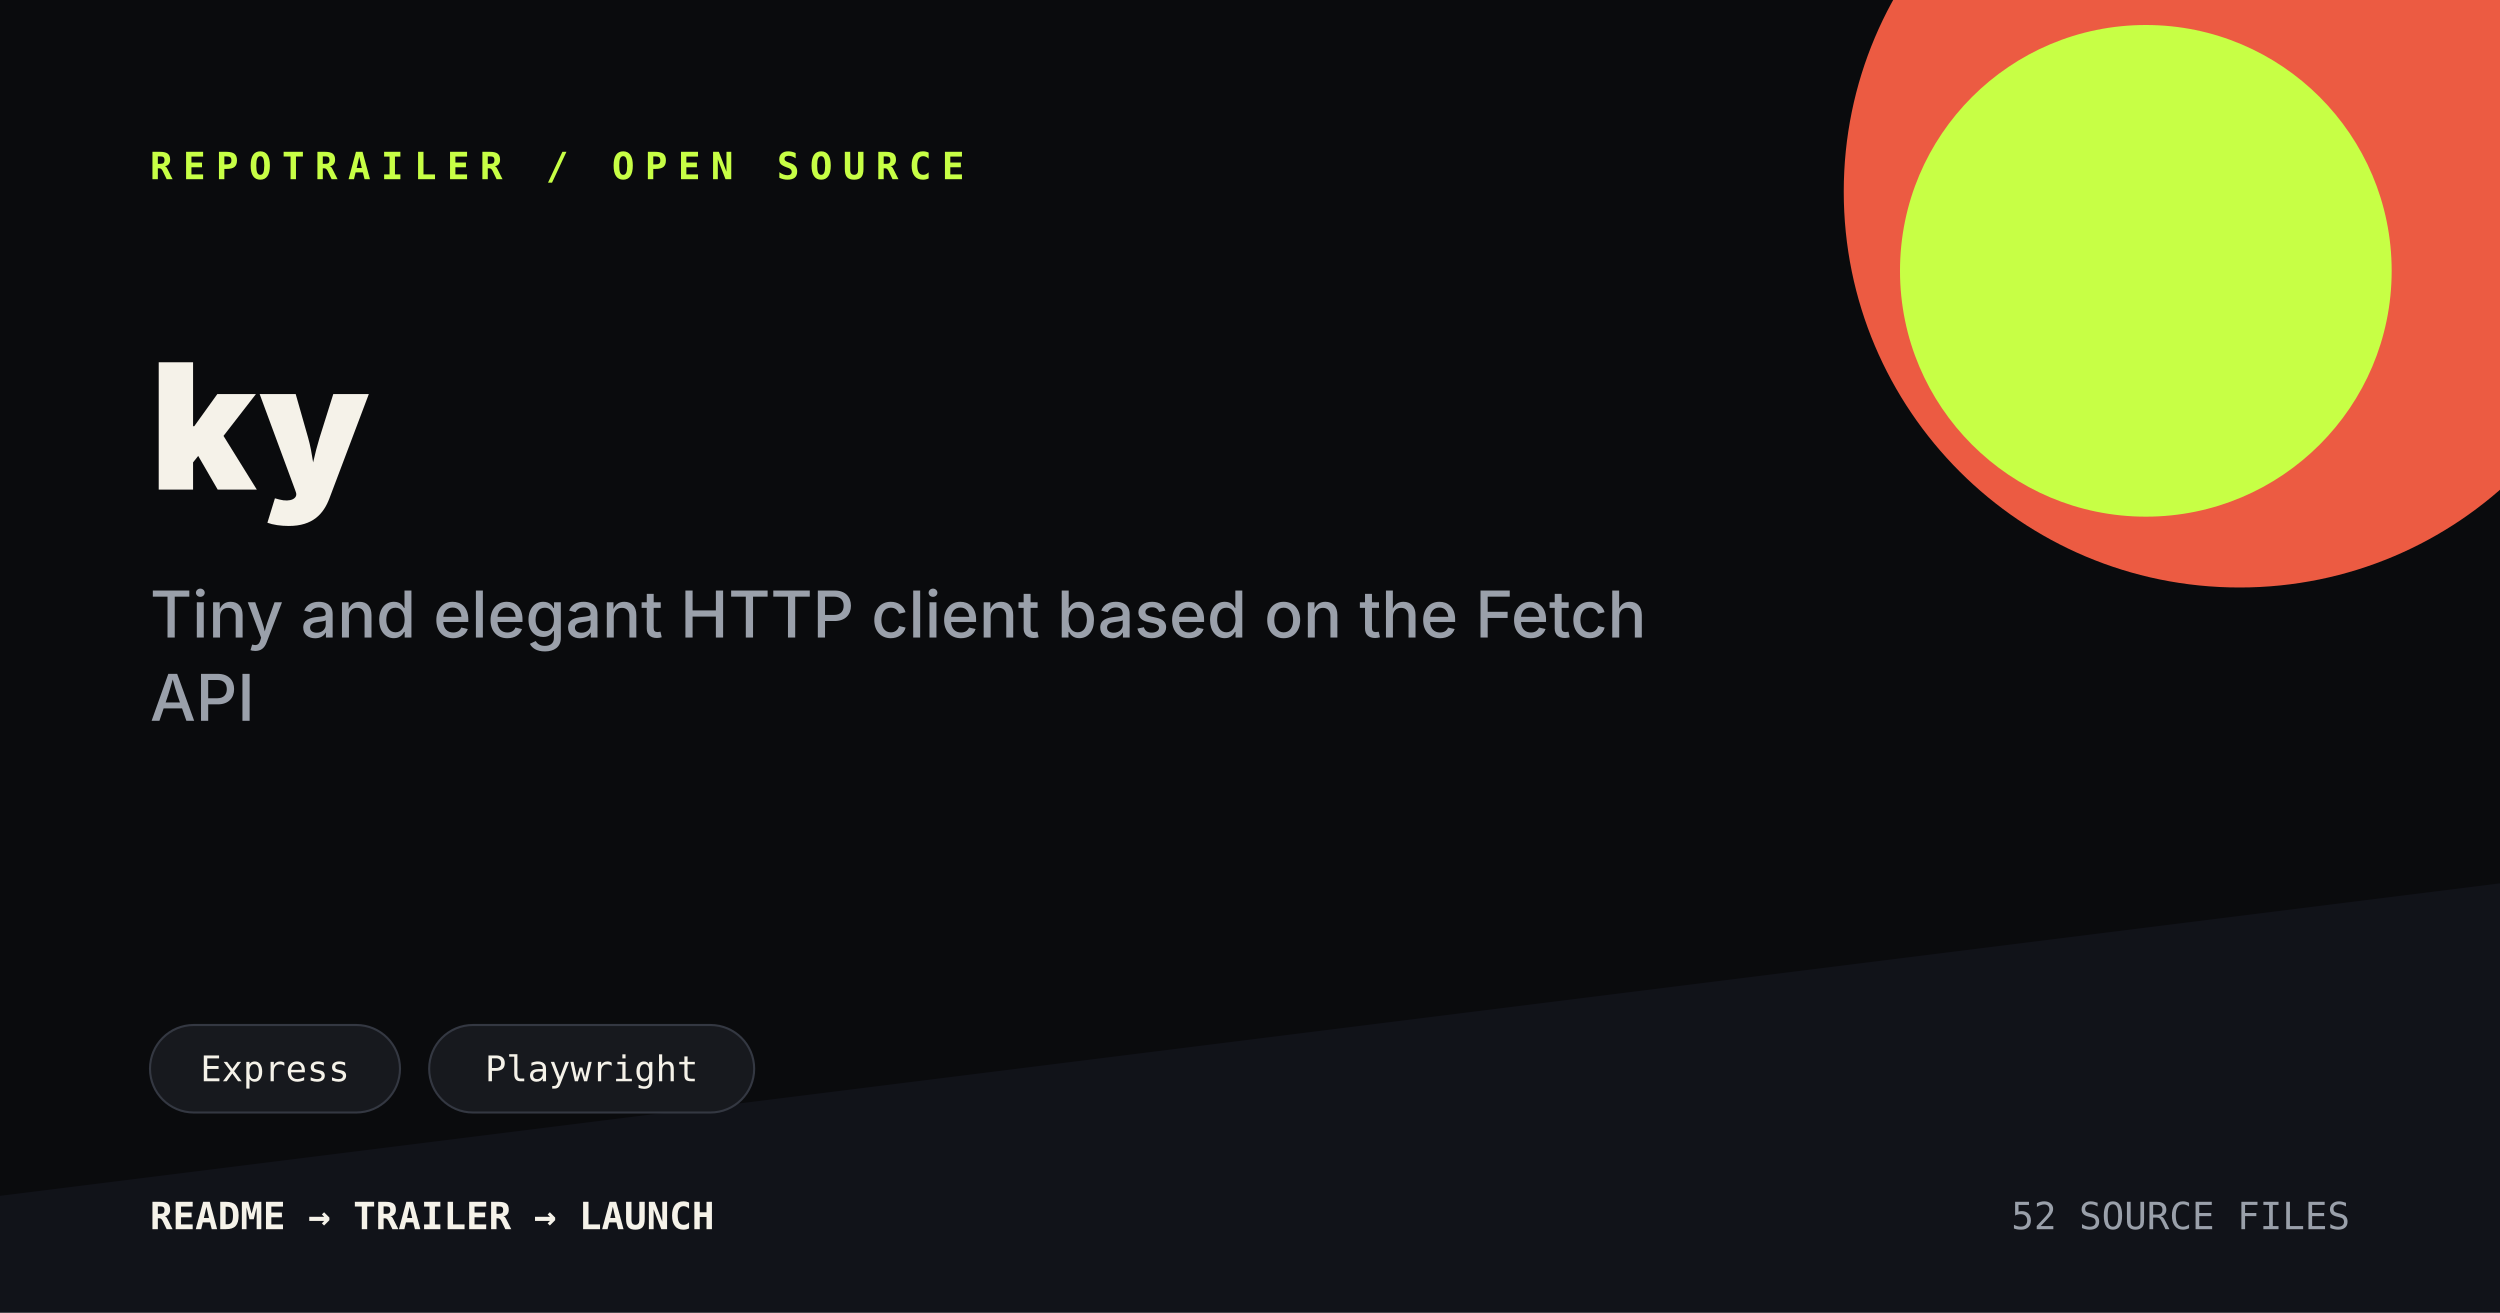
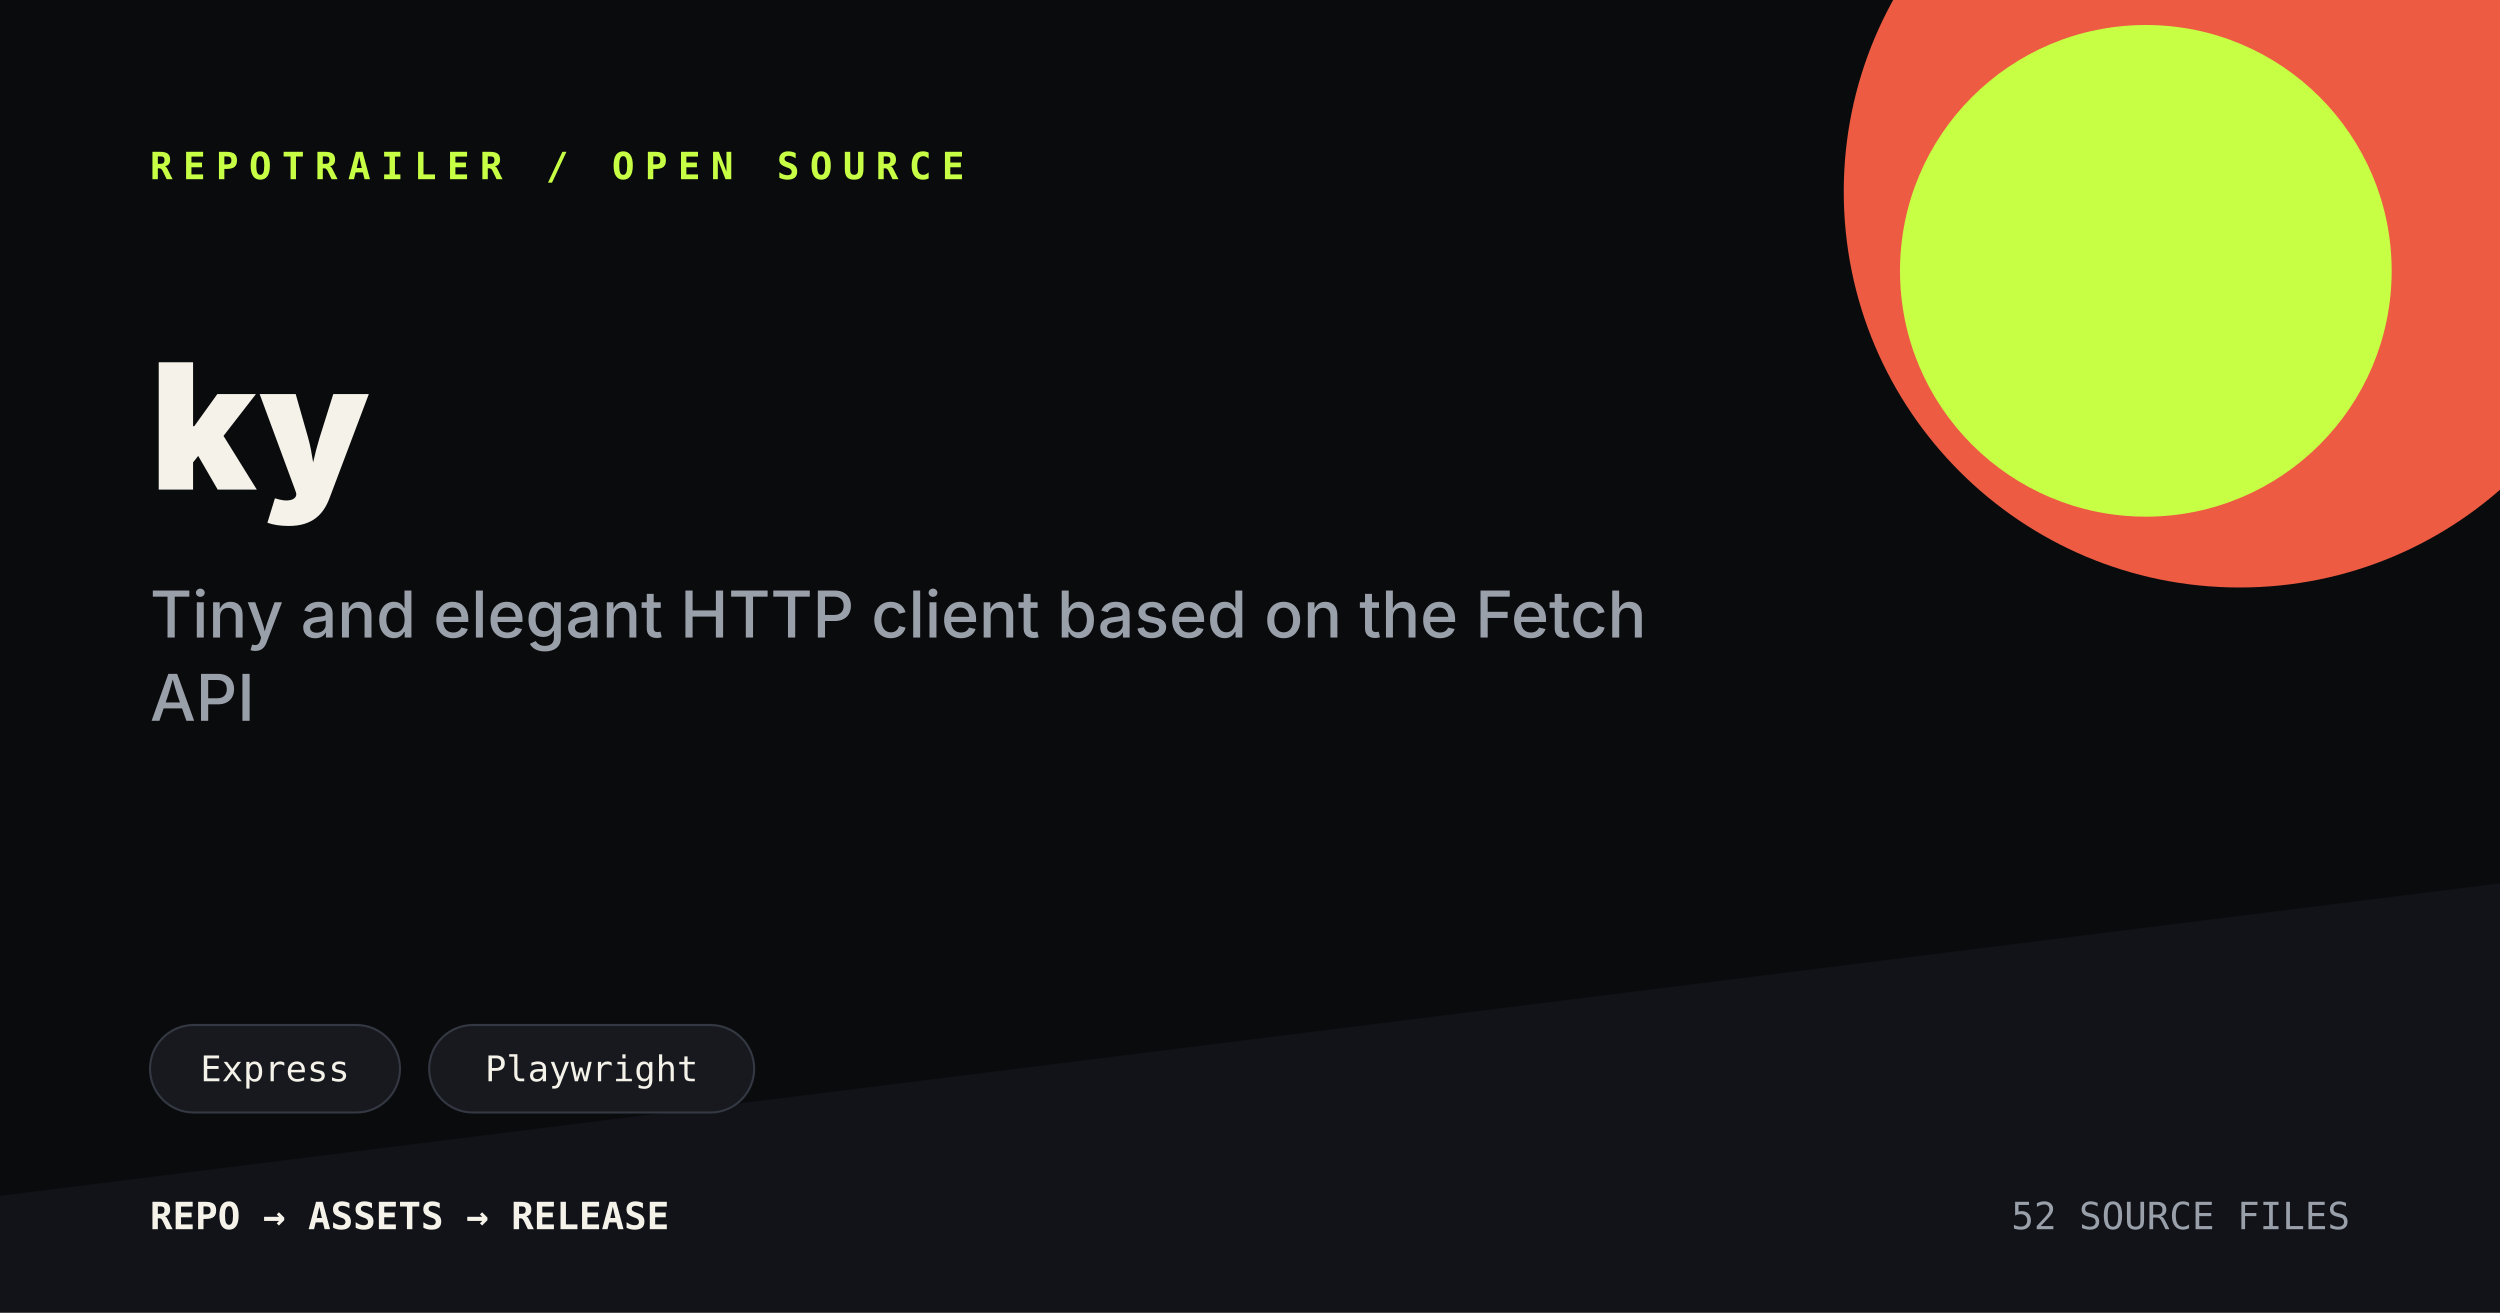
<svg xmlns="http://www.w3.org/2000/svg" width="1200" height="630" viewBox="0 0 1200 630" role="img" aria-label="ky">
  <rect width="1200" height="630" fill="#0a0b0d" />
  <circle cx="1075" cy="92" r="190" fill="#ff6247" opacity=".92" />
  <circle cx="1030" cy="130" r="118" fill="#c7ff45" />
  <path d="M0 574L1200 424V630H0Z" fill="#111319" />
  <text x="72" y="86" fill="#c7ff45" font-size="18" font-weight="800" letter-spacing="5" font-family="ui-monospace, SFMono-Regular, Menlo, monospace">REPOTRAILER / OPEN SOURCE</text>
  <text x="72" y="235" fill="#f5f2e9" font-size="84" font-weight="900" font-family="Inter, ui-sans-serif, system-ui, sans-serif">ky</text>
  <text x="72" y="306" fill="#9aa0aa" font-size="31" font-weight="500" font-family="Inter, ui-sans-serif, system-ui, sans-serif">Tiny and elegant HTTP client based on the Fetch</text>
  <text x="72" y="346" fill="#9aa0aa" font-size="31" font-weight="500" font-family="Inter, ui-sans-serif, system-ui, sans-serif">API</text>
  <g transform="translate(72 492)">
    <rect width="120" height="42" rx="21" fill="#17191e" stroke="#343842" />
    <text x="60" y="27" text-anchor="middle" fill="#f5f2e9" font-size="17" font-family="ui-monospace, SFMono-Regular, Menlo, monospace">Express</text>
  </g>
  <g transform="translate(206 492)">
    <rect width="156" height="42" rx="21" fill="#17191e" stroke="#343842" />
    <text x="78" y="27" text-anchor="middle" fill="#f5f2e9" font-size="17" font-family="ui-monospace, SFMono-Regular, Menlo, monospace">Playwright</text>
  </g>
-   <text x="72" y="590" fill="#f5f2e9" font-size="18" font-weight="700" font-family="ui-monospace, SFMono-Regular, Menlo, monospace">README → TRAILER → LAUNCH</text>
+   <text x="72" y="590" fill="#f5f2e9" font-size="18" font-weight="700" font-family="ui-monospace, SFMono-Regular, Menlo, monospace">REPO → ASSETS → RELEASE</text>
  <text x="1128" y="590" text-anchor="end" fill="#9aa0aa" font-size="18" font-family="ui-monospace, SFMono-Regular, Menlo, monospace">52 SOURCE FILES</text>
</svg>
